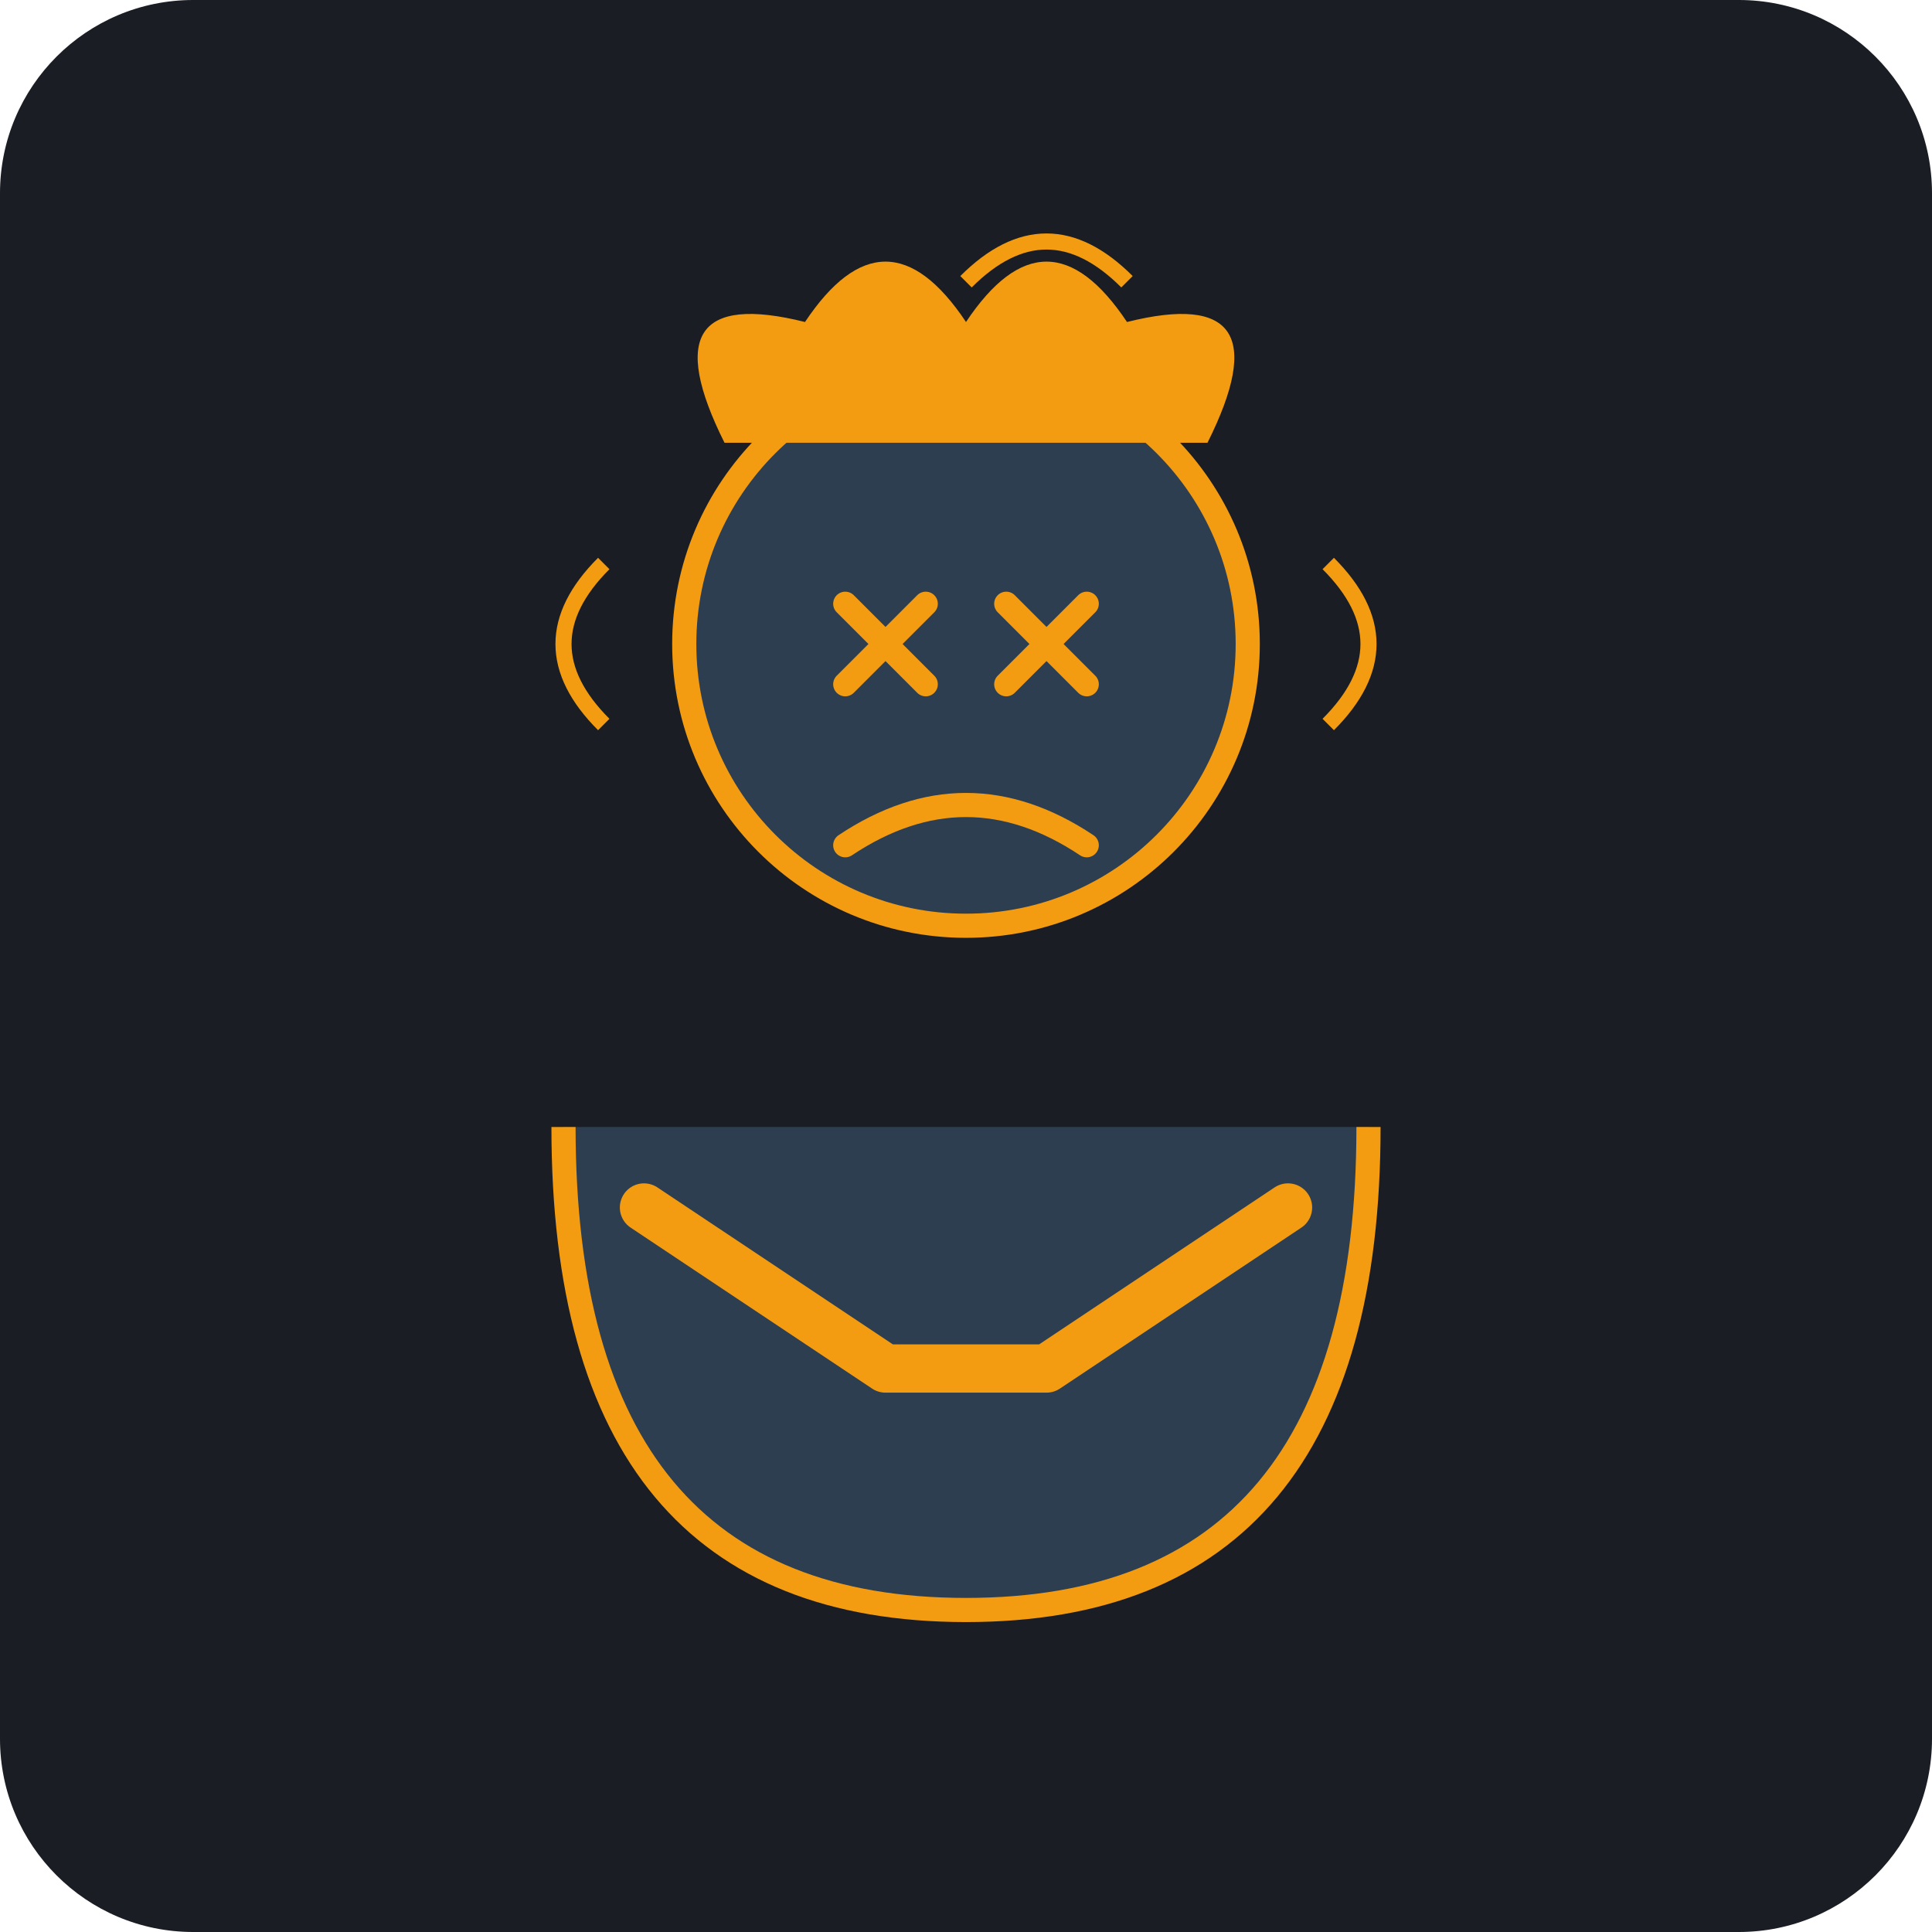
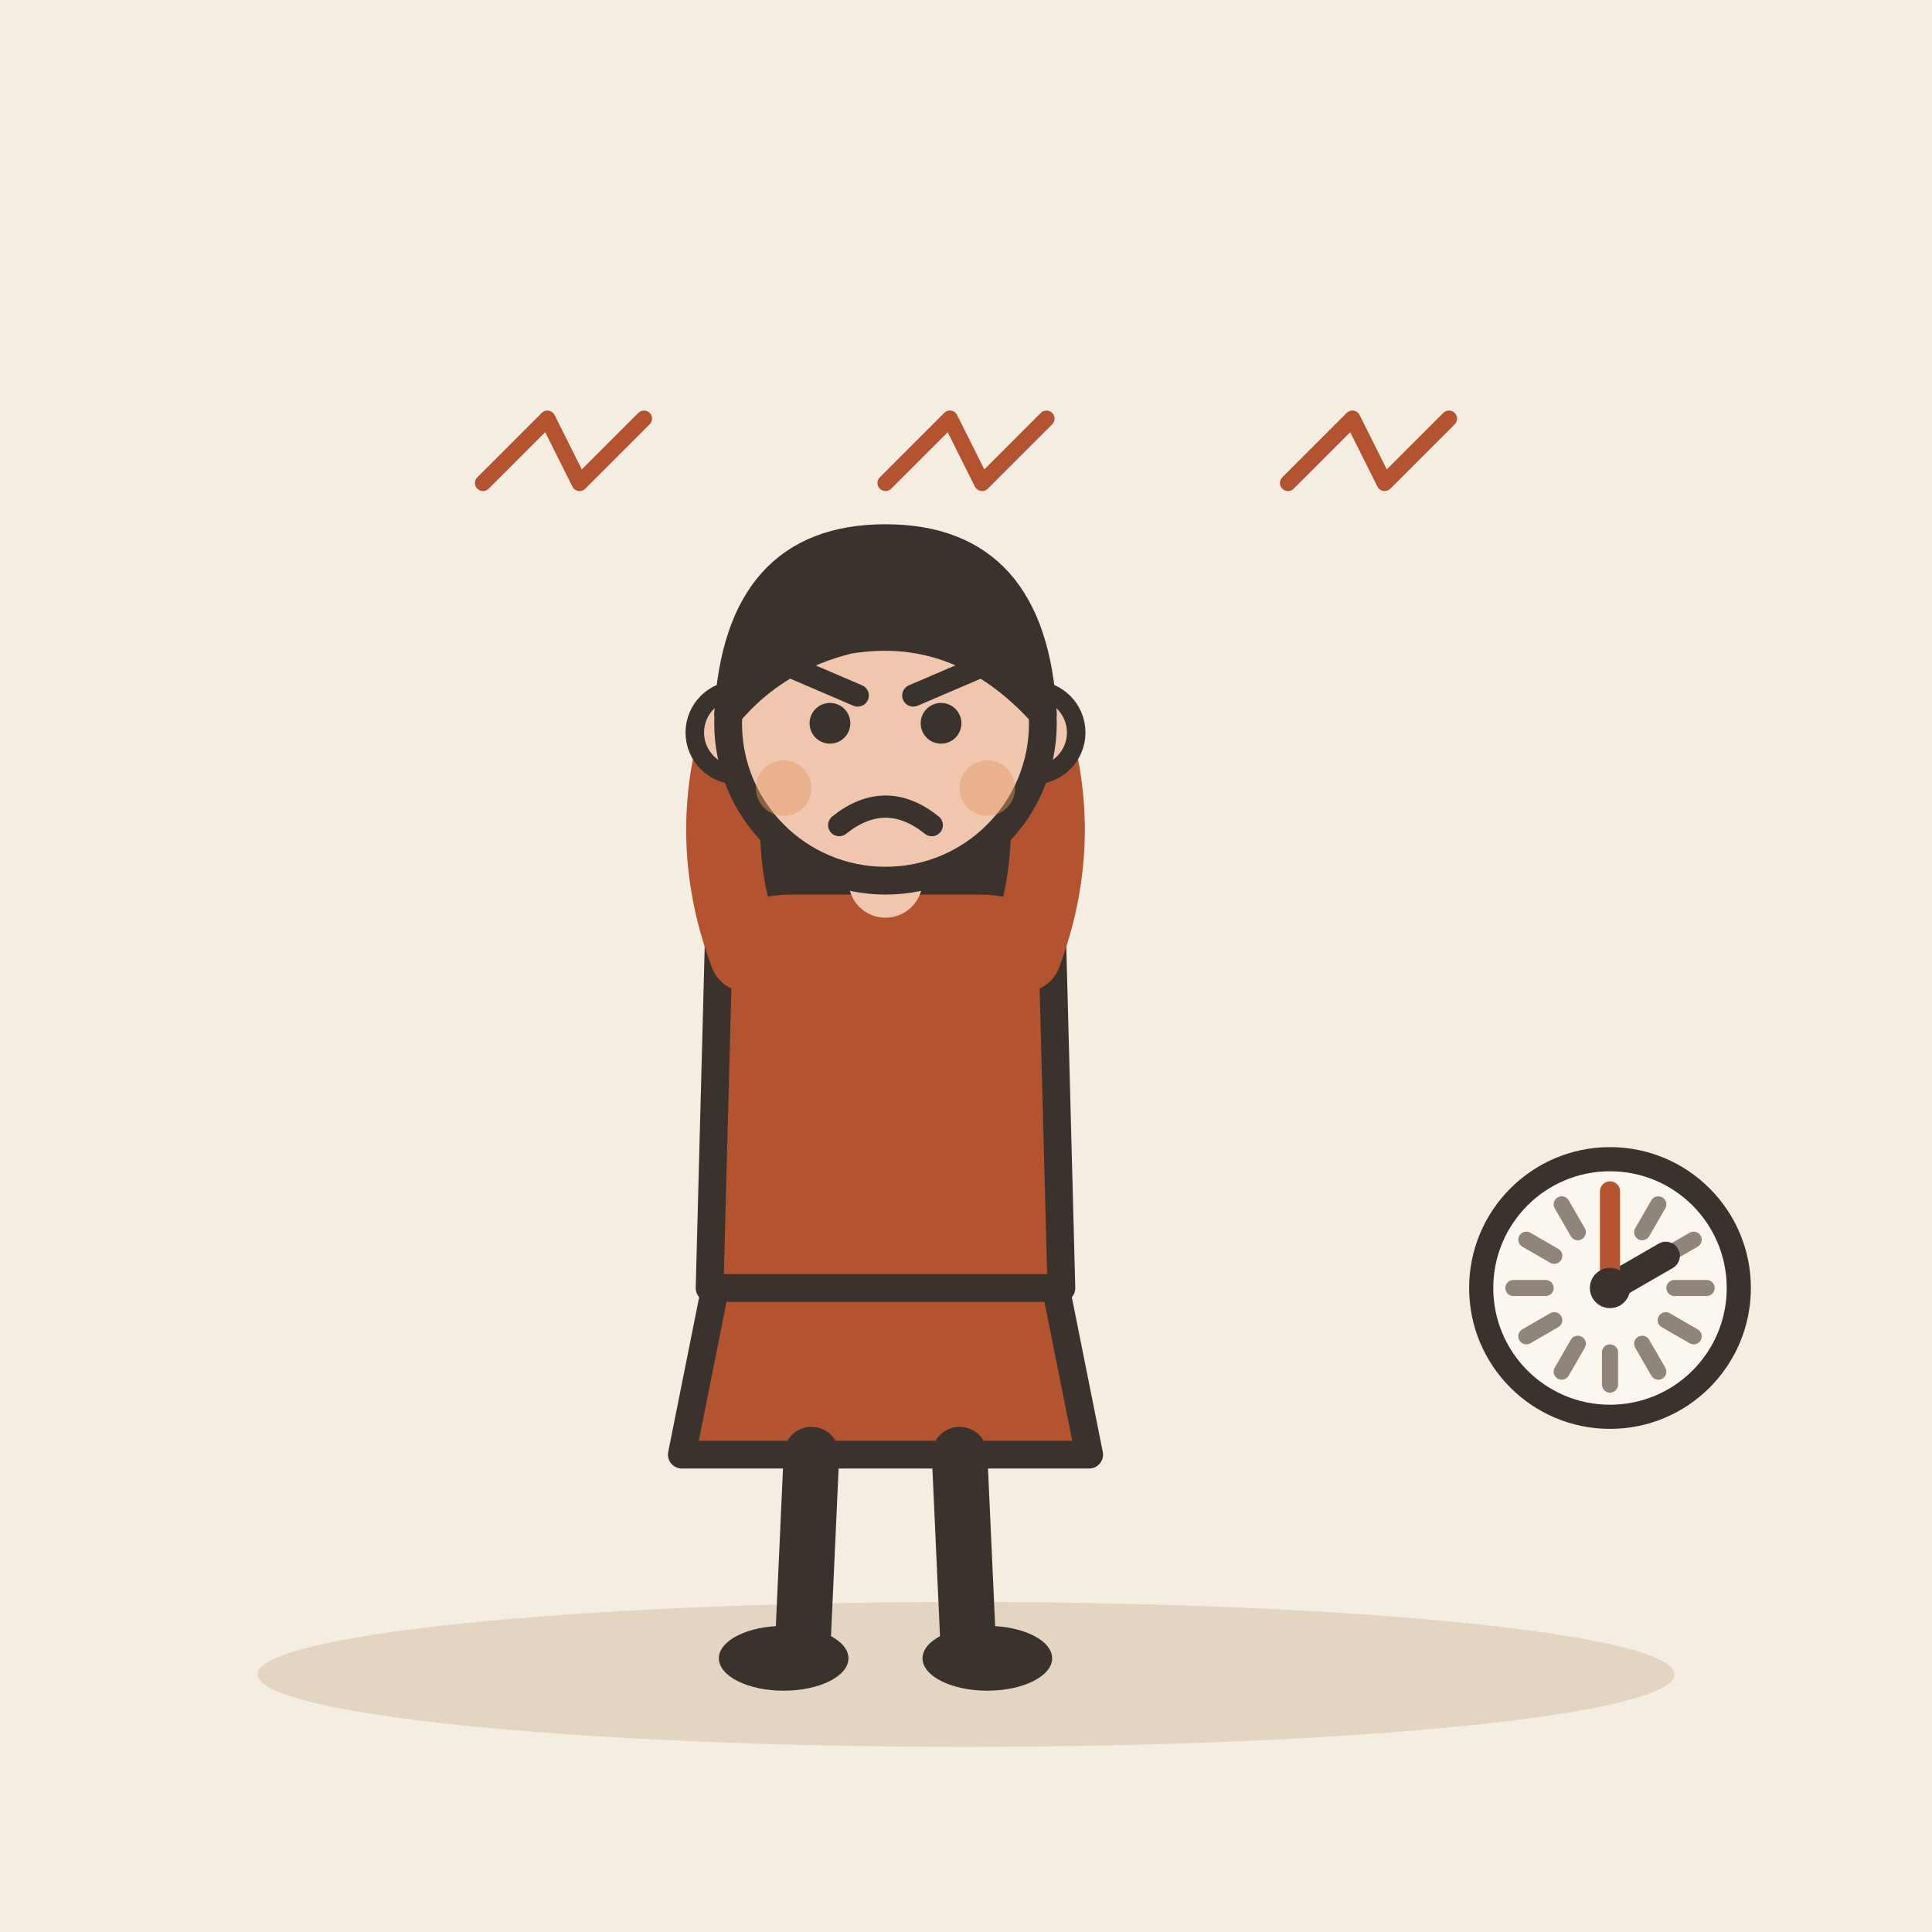
- <svg xmlns="http://www.w3.org/2000/svg" viewBox="0 0 240 240">
-   <rect width="240" height="240" rx="24" fill="#1A1D24" />
-   <g transform="translate(120, 120)">
-     <circle cx="0" cy="-40" r="35" fill="#2C3E50" stroke="#F39C12" stroke-width="3" />
-     <path d="M-30 -65 Q-40 -85 -20 -80 Q-10 -95 0 -80 Q10 -95 20 -80 Q40 -85 30 -65" fill="#F39C12" />
-     <line x1="-15" y1="-45" x2="-5" y2="-35" stroke="#F39C12" stroke-width="3" stroke-linecap="round" />
-     <line x1="-15" y1="-35" x2="-5" y2="-45" stroke="#F39C12" stroke-width="3" stroke-linecap="round" />
-     <line x1="5" y1="-45" x2="15" y2="-35" stroke="#F39C12" stroke-width="3" stroke-linecap="round" />
-     <line x1="5" y1="-35" x2="15" y2="-45" stroke="#F39C12" stroke-width="3" stroke-linecap="round" />
-     <path d="M-15 -15 Q0 -25 15 -15" stroke="#F39C12" stroke-width="3" fill="none" stroke-linecap="round" />
-     <path d="M-50 20 Q-50 80 0 80 Q50 80 50 20" fill="#2C3E50" stroke="#F39C12" stroke-width="3" />
-     <path d="M-40 30 L-10 50 L10 50 L40 30" fill="none" stroke="#F39C12" stroke-width="6" stroke-linecap="round" stroke-linejoin="round" />
-     <path d="M-45 -50 Q-55 -40 -45 -30" stroke="#F39C12" stroke-width="2" fill="none" />
-     <path d="M45 -50 Q55 -40 45 -30" stroke="#F39C12" stroke-width="2" fill="none" />
-     <path d="M0 -85 Q10 -95 20 -85" stroke="#F39C12" stroke-width="2" fill="none" />
+ <svg xmlns="http://www.w3.org/2000/svg" viewBox="0 0 240 240" data-style="editorial">
+   <rect width="240" height="240" fill="#F4EDE2" />
+   <ellipse cx="120" cy="208" rx="88" ry="9" fill="#E3D5C1" />
+   <g transform="translate(110 206) scale(1.15 1.15)">
+     <path d="M-18 -42L-22 -22L22 -22L18 -42Z" fill="#B4532F" stroke="#3A332D" stroke-width="3" stroke-linecap="round" stroke-linejoin="round" />
+     <path d="M-8 -22L-9 0" stroke="#3A332D" stroke-width="6" stroke-linecap="round" fill="none" />
+     <path d="M8 -22L9 0" stroke="#3A332D" stroke-width="6" stroke-linecap="round" fill="none" />
+     <ellipse cx="-11" cy="0" rx="7" ry="3.5" fill="#3A332D" />
+     <ellipse cx="11" cy="0" rx="7" ry="3.5" fill="#3A332D" />
+     <path d="M-17 -104Q-20 -78 -14 -70L-6 -78L6 -78L14 -70Q20 -78 17 -104Z" fill="#3A332D" />
+     <path d="M-18 -78Q-18 -84 -10 -84L10 -84Q18 -84 18 -78L19 -40L-19 -40Z" fill="#B4532F" stroke="#3A332D" stroke-width="3" stroke-linecap="round" stroke-linejoin="round" />
+     <path d="M-15 -76Q-19.5 -88 -16 -100" fill="none" stroke="#B4532F" stroke-width="8" stroke-linecap="round" stroke-linejoin="round" />
+     <circle cx="-16" cy="-100" r="4.6" fill="#F0C7AE" stroke="#3A332D" stroke-linecap="round" stroke-linejoin="round" stroke-width="2" />
+     <path d="M15 -76Q19.5 -88 16 -100" fill="none" stroke="#B4532F" stroke-width="8" stroke-linecap="round" stroke-linejoin="round" />
+     <circle cx="16" cy="-100" r="4.6" fill="#F0C7AE" stroke="#3A332D" stroke-linecap="round" stroke-linejoin="round" stroke-width="2" />
+     <path d="M0 -84L0 -88" stroke="#F0C7AE" stroke-width="8" stroke-linecap="round" fill="none" />
+     <circle cx="0" cy="-101" r="17" fill="#F0C7AE" stroke="#3A332D" stroke-width="3" stroke-linecap="round" stroke-linejoin="round" />
+     <path d="M-17 -102Q-16 -121 0 -121Q16 -121 17 -102Q8 -112 -4 -110Q-12 -108 -17 -102Z" fill="#3A332D" stroke="#3A332D" stroke-width="3" stroke-linecap="round" stroke-linejoin="round" />
+     <circle cx="-6" cy="-101" r="2.2" fill="#3A332D" />
+     <circle cx="6" cy="-101" r="2.2" fill="#3A332D" />
+     <path d="M-10 -107L-3 -104" fill="none" stroke="#3A332D" stroke-width="2.4" stroke-linecap="round" stroke-linejoin="round" />
+     <path d="M10 -107L3 -104" fill="none" stroke="#3A332D" stroke-width="2.4" stroke-linecap="round" stroke-linejoin="round" />
+     <path d="M-5 -90Q0 -94 5 -90" fill="none" stroke="#3A332D" stroke-width="2.4" stroke-linecap="round" stroke-linejoin="round" />
+     <circle cx="-11" cy="-94" r="3" fill="#E39A62" opacity="0.45" />
+     <circle cx="11" cy="-94" r="3" fill="#E39A62" opacity="0.45" />
  </g>
+   <path d="M60 60l8 -8l4 8l8 -8" fill="none" stroke="#B4532F" stroke-width="2" stroke-linecap="round" stroke-linejoin="round" />
+   <path d="M110 60l8 -8l4 8l8 -8" fill="none" stroke="#B4532F" stroke-width="2" stroke-linecap="round" stroke-linejoin="round" />
+   <path d="M160 60l8 -8l4 8l8 -8" fill="none" stroke="#B4532F" stroke-width="2" stroke-linecap="round" stroke-linejoin="round" />
+   <circle cx="200" cy="160" r="16" fill="#FBF6EE" stroke="#3A332D" stroke-width="3" stroke-linecap="round" stroke-linejoin="round" />
+   <path d="M212 160L208 160" stroke="#8F857A" stroke-width="2" stroke-linecap="round" fill="none" />
+   <path d="M210.392 166L206.928 164" stroke="#8F857A" stroke-width="2" stroke-linecap="round" fill="none" />
+   <path d="M206 170.392L204 166.928" stroke="#8F857A" stroke-width="2" stroke-linecap="round" fill="none" />
+   <path d="M200 172L200 168" stroke="#8F857A" stroke-width="2" stroke-linecap="round" fill="none" />
+   <path d="M194 170.392L196 166.928" stroke="#8F857A" stroke-width="2" stroke-linecap="round" fill="none" />
+   <path d="M189.608 166L193.072 164" stroke="#8F857A" stroke-width="2" stroke-linecap="round" fill="none" />
+   <path d="M188 160L192 160" stroke="#8F857A" stroke-width="2" stroke-linecap="round" fill="none" />
+   <path d="M189.608 154L193.072 156" stroke="#8F857A" stroke-width="2" stroke-linecap="round" fill="none" />
+   <path d="M194 149.608L196 153.072" stroke="#8F857A" stroke-width="2" stroke-linecap="round" fill="none" />
+   <path d="M200 148L200 152" stroke="#8F857A" stroke-width="2" stroke-linecap="round" fill="none" />
+   <path d="M206 149.608L204 153.072" stroke="#8F857A" stroke-width="2" stroke-linecap="round" fill="none" />
+   <path d="M210.392 154L206.928 156" stroke="#8F857A" stroke-width="2" stroke-linecap="round" fill="none" />
+   <path d="M200 160L206.928 156" stroke="#3A332D" stroke-width="3.5" stroke-linecap="round" fill="none" />
+   <path d="M200 160L200 148" stroke="#B4532F" stroke-width="2.5" stroke-linecap="round" fill="none" />
+   <circle cx="200" cy="160" r="2.5" fill="#3A332D" />
</svg>
